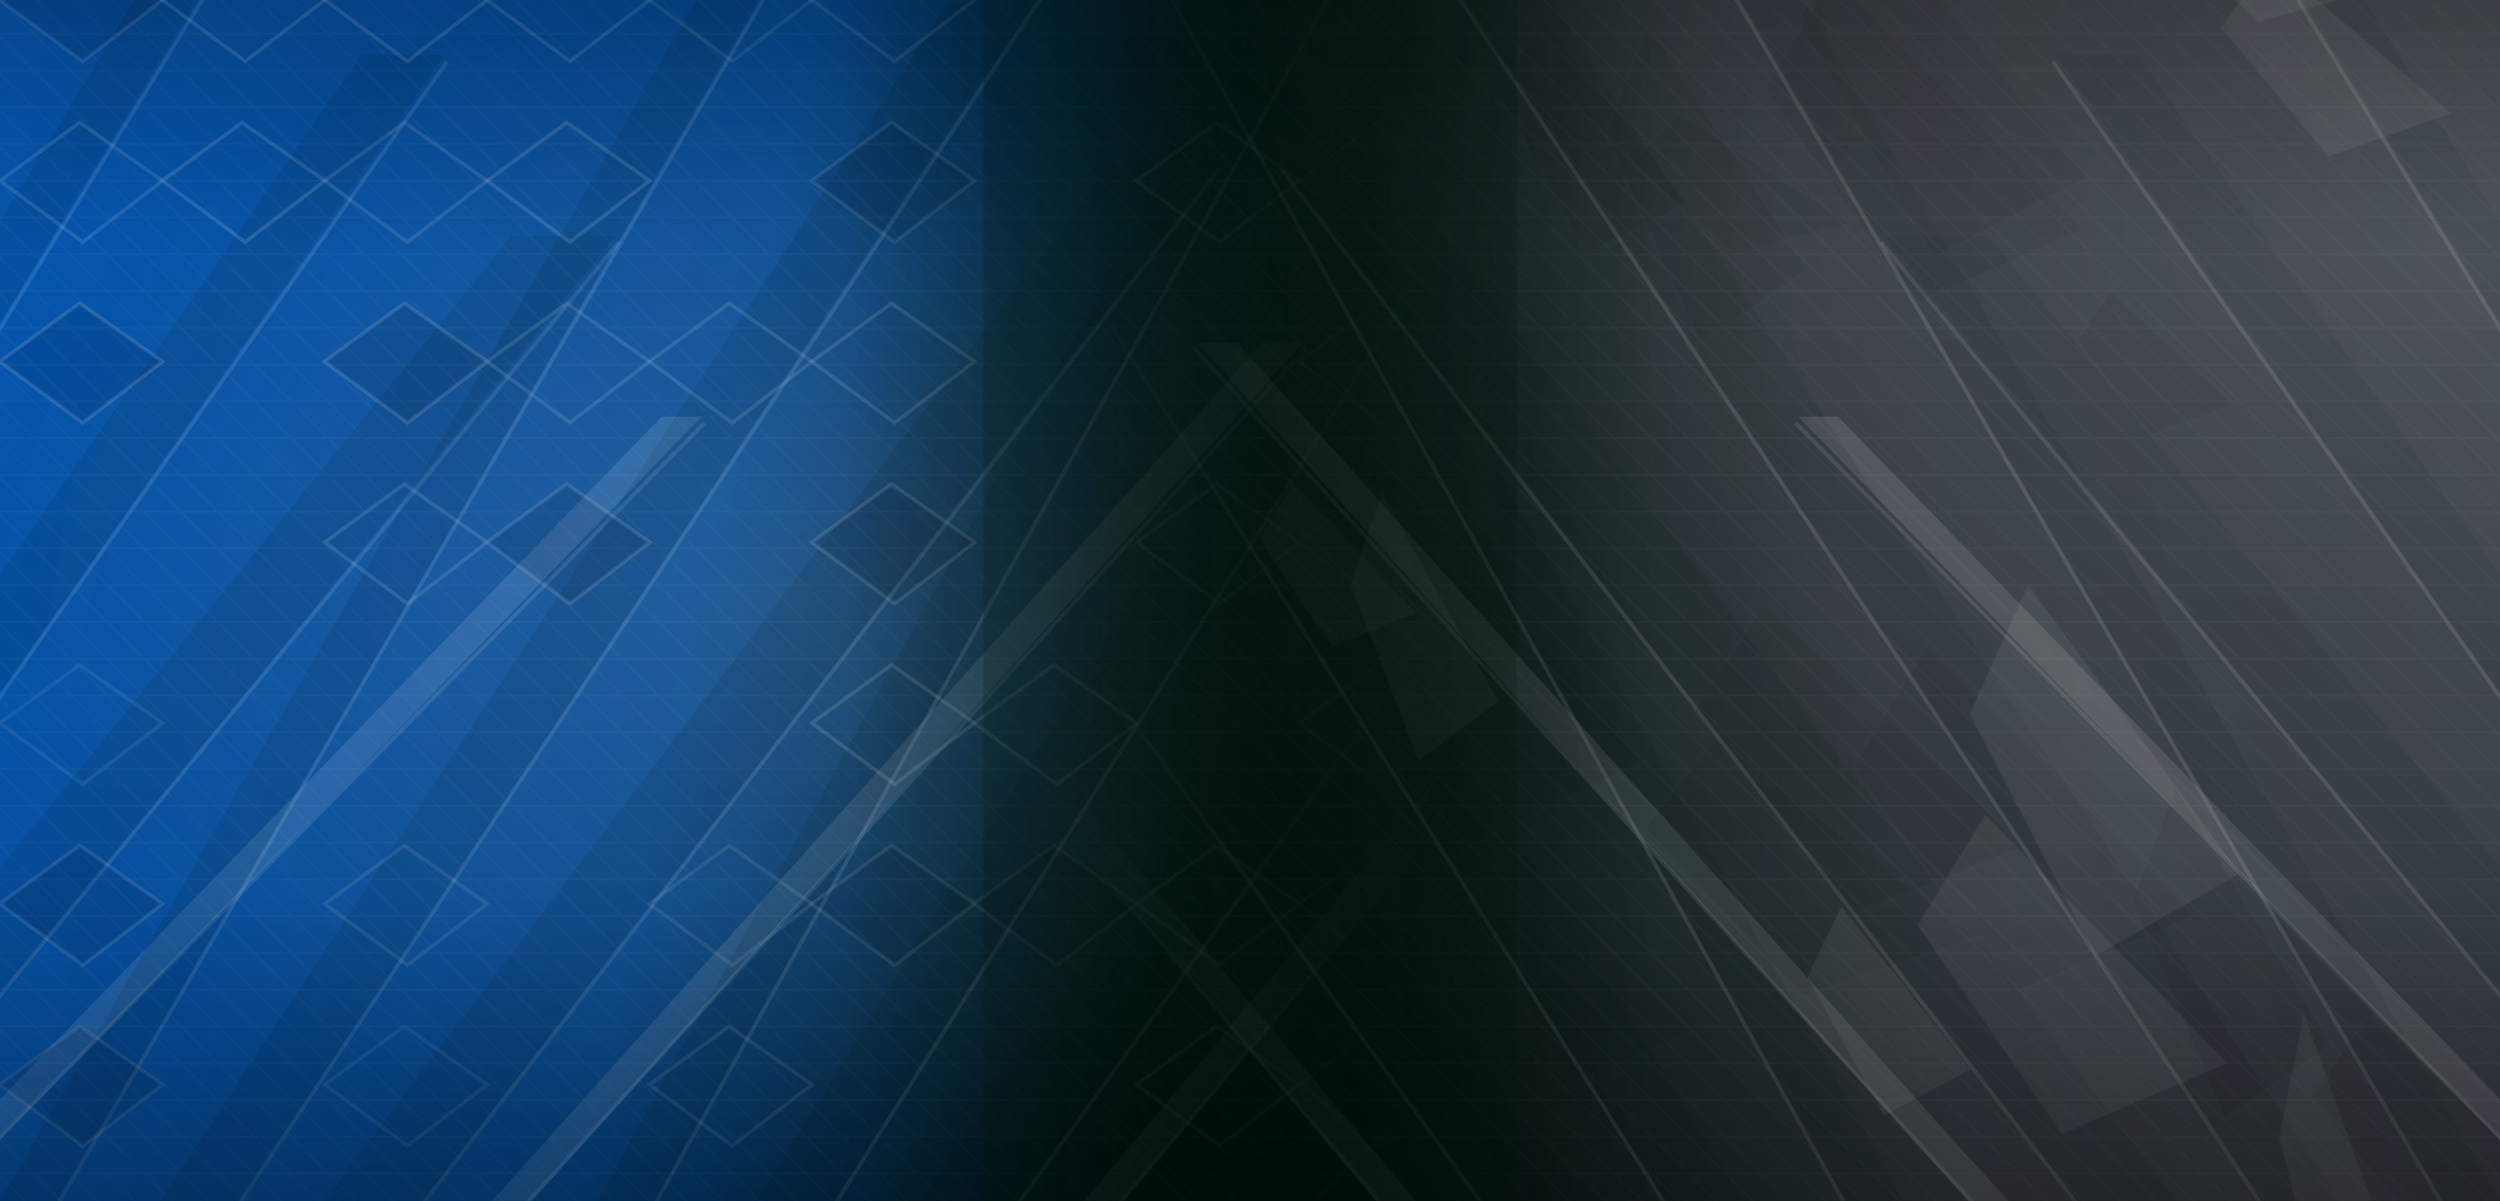
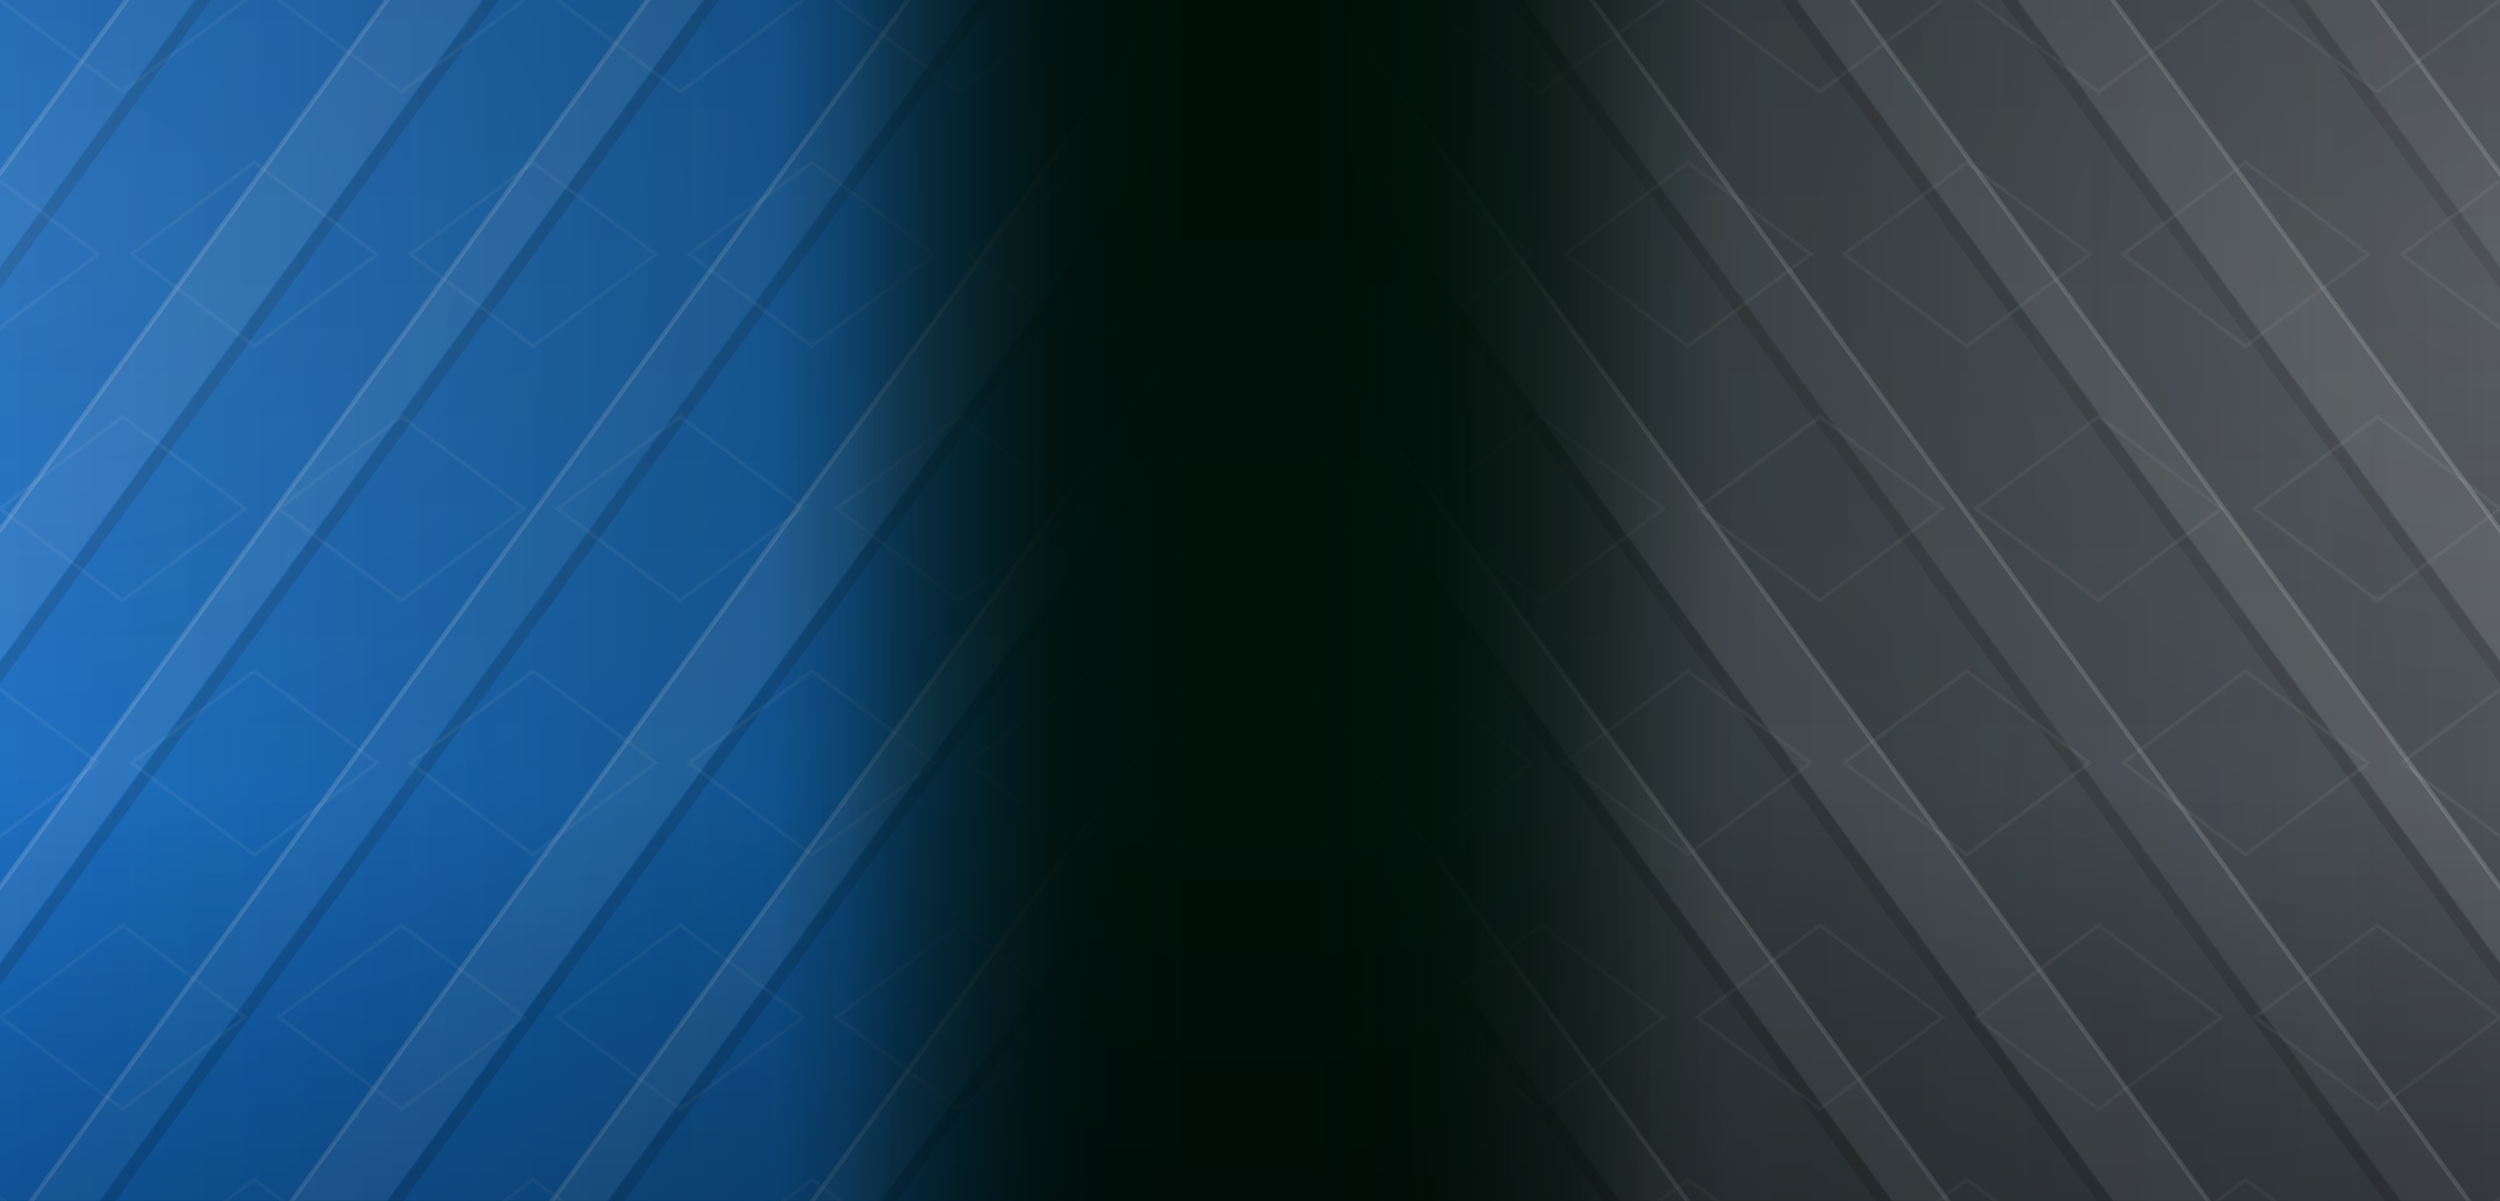
- <svg xmlns="http://www.w3.org/2000/svg" viewBox="0 0 816 392" width="816" height="392" preserveAspectRatio="xMidYMid slice">
+ <svg xmlns="http://www.w3.org/2000/svg" width="816" height="392" viewBox="0 0 816 392" preserveAspectRatio="xMidYMid slice">
  <defs>
-     <linearGradient id="left" x1="0" y1="0" x2="1" y2=".15">
-       <stop stop-color="#075BBB" stop-opacity=".94" />
-       <stop offset=".50" stop-color="#075BBB" stop-opacity=".77" />
-       <stop offset=".85" stop-color="#01140c" stop-opacity=".79" />
-       <stop offset="1" stop-color="#00100a" />
-     </linearGradient>
-     <linearGradient id="right" x1="1" y1="0" x2="0" y2=".15">
-       <stop stop-color="#3D424B" stop-opacity=".96" />
-       <stop offset=".47" stop-color="#3D424B" stop-opacity=".86" />
-       <stop offset=".84" stop-color="#04150e" stop-opacity=".83" />
-       <stop offset="1" stop-color="#00100a" />
-     </linearGradient>
-     <linearGradient id="leftMask" x1="0" x2="1">
+     <linearGradient id="hl" x1="0%" x2="100%" y1="0%" y2="0%">
+       <stop stop-color="#1469BF" />
+       <stop offset="65%" stop-color="#1469BF" stop-opacity=".83" />
+       <stop offset="100%" stop-color="#00130c" stop-opacity="0" />
+     </linearGradient>
+     <linearGradient id="ar" x1="100%" x2="0%" y1="0%" y2="0%">
+       <stop stop-color="#444950" />
+       <stop offset="65%" stop-color="#444950" stop-opacity=".83" />
+       <stop offset="100%" stop-color="#00130c" stop-opacity="0" />
+     </linearGradient>
+     <linearGradient id="lf" x1="0%" x2="100%" y1="0%" y2="0%">
      <stop stop-color="#fff" />
-       <stop offset=".53" stop-color="#fff" />
-       <stop offset=".91" stop-color="#000" />
-     </linearGradient>
-     <linearGradient id="rightMask" x1="1" x2="0">
+       <stop offset="50%" stop-color="#fff" />
+       <stop offset="88%" stop-color="#000" stop-opacity=".21" />
+       <stop offset="100%" stop-color="#000" />
+     </linearGradient>
+     <linearGradient id="rf" x1="100%" x2="0%" y1="0%" y2="0%">
      <stop stop-color="#fff" />
-       <stop offset=".53" stop-color="#fff" />
-       <stop offset=".91" stop-color="#000" />
-     </linearGradient>
-     <radialGradient id="glow">
-       <stop stop-color="#fff" stop-opacity=".19" />
-       <stop offset="1" stop-color="#fff" stop-opacity="0" />
+       <stop offset="50%" stop-color="#fff" />
+       <stop offset="88%" stop-color="#000" stop-opacity=".21" />
+       <stop offset="100%" stop-color="#000" />
+     </linearGradient>
+     <mask id="lm">
+       <rect width="505" height="392" fill="url(#lf)" />
+     </mask>
+     <mask id="rm">
+       <rect x="311" width="505" height="392" fill="url(#rf)" />
+     </mask>
+     <linearGradient id="centre" x1="0%" x2="100%" y1="0%" y2="0%">
+       <stop offset="0%" stop-color="#00110a" stop-opacity="0" />
+       <stop offset="34%" stop-color="#00110a" stop-opacity=".18" />
+       <stop offset="43%" stop-color="#00110a" stop-opacity=".85" />
+       <stop offset="48%" stop-color="#00110a" />
+       <stop offset="52%" stop-color="#00110a" />
+       <stop offset="57%" stop-color="#00110a" stop-opacity=".85" />
+       <stop offset="66%" stop-color="#00110a" stop-opacity=".18" />
+       <stop offset="100%" stop-color="#00110a" stop-opacity="0" />
+     </linearGradient>
+     <linearGradient id="edge" x1="0%" x2="0%" y1="0%" y2="100%">
+       <stop stop-color="#000" stop-opacity=".07" />
+       <stop offset="66%" stop-color="#000" stop-opacity="0" />
+       <stop offset="100%" stop-color="#000" stop-opacity=".22" />
+     </linearGradient>
+     <radialGradient id="gleam">
+       <stop stop-color="#fff" stop-opacity=".12" />
+       <stop offset="100%" stop-color="#fff" stop-opacity="0" />
    </radialGradient>
-     <linearGradient id="vignette" x1="0" y1="0" x2="0" y2="1">
-       <stop stop-color="#000" stop-opacity=".19" />
-       <stop offset=".20" stop-color="#000" stop-opacity="0" />
-       <stop offset=".75" stop-color="#000" stop-opacity=".04" />
-       <stop offset="1" stop-color="#000" stop-opacity=".33" />
-     </linearGradient>
-     <pattern id="weave" patternUnits="userSpaceOnUse" width="12" height="12">
-       <path d="M0 0l12 12M-6 6l12 12M0 11h12" stroke="#fff" stroke-width=".5" stroke-opacity=".09" fill="none" />
-     </pattern>
-     <mask id="leftMat">
-       <rect x="0" y="0" width="520" height="392" fill="url(#leftMask)" />
-     </mask>
-     <mask id="rightMat">
-       <rect x="296" y="0" width="520" height="392" fill="url(#rightMask)" />
-     </mask>
  </defs>
-   <rect width="816" height="392" fill="#00110b" />
-   <g mask="url(#leftMat)">
-     <rect width="520" height="392" fill="url(#left)" />
-     <rect width="520" height="392" fill="url(#glow)" opacity=".7" />
-     <g>
-       <path d="M-270 435 L20 -100 L33 -100 L-257 435Z" fill="#fff" opacity=".115" />
-       <path d="M-256 432 L34 -98" fill="none" stroke="#fff" stroke-opacity=".11" stroke-width="1.3" />
-       <path d="M-221 435 L69 -41 L89 -41 L-201 435Z" fill="#001510" opacity=".10" />
-       <path d="M-200 432 L90 -39" fill="none" stroke="#fff" stroke-opacity=".11" stroke-width="1.3" />
-       <path d="M-172 435 L118 18 L145 18 L-145 435Z" fill="#001510" opacity=".10" />
-       <path d="M-144 432 L146 20" fill="none" stroke="#fff" stroke-opacity=".11" stroke-width="1.3" />
-       <path d="M-123 435 L167 77 L201 77 L-89 435Z" fill="#001510" opacity=".10" />
-       <path d="M-88 432 L202 79" fill="none" stroke="#fff" stroke-opacity=".11" stroke-width="1.3" />
-       <path d="M-74 435 L216 136 L229 136 L-61 435Z" fill="#fff" opacity=".115" />
-       <path d="M-60 432 L230 138" fill="none" stroke="#fff" stroke-opacity=".11" stroke-width="1.3" />
-       <path d="M-25 435 L265 -65 L285 -65 L-5 435Z" fill="#001510" opacity=".10" />
-       <path d="M-4 432 L286 -63" fill="none" stroke="#fff" stroke-opacity=".11" stroke-width="1.3" />
-       <path d="M24 435 L314 -6 L341 -6 L51 435Z" fill="#001510" opacity=".10" />
-       <path d="M52 432 L342 -4" fill="none" stroke="#fff" stroke-opacity=".11" stroke-width="1.3" />
-       <path d="M73 435 L363 53 L397 53 L107 435Z" fill="#001510" opacity=".10" />
-       <path d="M108 432 L398 55" fill="none" stroke="#fff" stroke-opacity=".11" stroke-width="1.3" />
-       <path d="M122 435 L412 112 L425 112 L135 435Z" fill="#fff" opacity=".115" />
-       <path d="M136 432 L426 114" fill="none" stroke="#fff" stroke-opacity=".11" stroke-width="1.3" />
-       <path d="M171 435 L461 -89 L481 -89 L191 435Z" fill="#001510" opacity=".10" />
-       <path d="M192 432 L482 -87" fill="none" stroke="#fff" stroke-opacity=".11" stroke-width="1.3" />
-       <path d="M220 435 L510 -30 L537 -30 L247 435Z" fill="#001510" opacity=".10" />
-       <path d="M248 432 L538 -28" fill="none" stroke="#fff" stroke-opacity=".11" stroke-width="1.3" />
-       <path d="M269 435 L559 29 L593 29 L303 435Z" fill="#001510" opacity=".10" />
-       <path d="M304 432 L594 31" fill="none" stroke="#fff" stroke-opacity=".11" stroke-width="1.3" />
-       <path d="M318 435 L608 88 L621 88 L331 435Z" fill="#fff" opacity=".115" />
-       <path d="M332 432 L622 90" fill="none" stroke="#fff" stroke-opacity=".11" stroke-width="1.3" />
-       <path d="M367 435 L657 147 L677 147 L387 435Z" fill="#001510" opacity=".10" />
-       <path d="M388 432 L678 149" fill="none" stroke="#fff" stroke-opacity=".11" stroke-width="1.3" />
-       <path d="M416 435 L706 -54 L733 -54 L443 435Z" fill="#001510" opacity=".10" />
-       <path d="M444 432 L734 -52" fill="none" stroke="#fff" stroke-opacity=".11" stroke-width="1.3" />
-       <path d="M465 435 L755 5 L789 5 L499 435Z" fill="#001510" opacity=".10" />
-       <path d="M500 432 L790 7" fill="none" stroke="#fff" stroke-opacity=".11" stroke-width="1.3" />
-       <path d="M514 435 L804 64 L817 64 L527 435Z" fill="#fff" opacity=".115" />
-       <path d="M528 432 L818 66" fill="none" stroke="#fff" stroke-opacity=".11" stroke-width="1.3" />
-       <path d="M563 435 L853 123 L873 123 L583 435Z" fill="#001510" opacity=".10" />
-       <path d="M584 432 L874 125" fill="none" stroke="#fff" stroke-opacity=".11" stroke-width="1.3" />
-       <path d="M612 435 L902 -78 L929 -78 L639 435Z" fill="#001510" opacity=".10" />
-       <path d="M640 432 L930 -76" fill="none" stroke="#fff" stroke-opacity=".11" stroke-width="1.3" />
-       <path d="M661 435 L951 -19 L985 -19 L695 435Z" fill="#001510" opacity=".10" />
-       <path d="M696 432 L986 -17" fill="none" stroke="#fff" stroke-opacity=".11" stroke-width="1.3" />
-       <path d="M0 0l26 -19l27 19l-26 20Z" fill="none" stroke="#fff" stroke-opacity="0.12" stroke-width="1.2" />
-       <path d="M0 0l26 -19l27 19l-26 20Z" fill="#02040b" opacity=".10" />
-       <path d="M53 0l26 -19l27 19l-26 20Z" fill="none" stroke="#fff" stroke-opacity="0.13" stroke-width="1.2" />
-       <path d="M106 0l26 -19l27 19l-26 20Z" fill="none" stroke="#fff" stroke-opacity="0.13" stroke-width="1.2" />
-       <path d="M159 0l26 -19l27 19l-26 20Z" fill="none" stroke="#fff" stroke-opacity="0.12" stroke-width="1.2" />
-       <path d="M212 0l26 -19l27 19l-26 20Z" fill="none" stroke="#fff" stroke-opacity="0.09" stroke-width="1.2" />
-       <path d="M265 0l26 -19l27 19l-26 20Z" fill="none" stroke="#fff" stroke-opacity="0.10" stroke-width="1.2" />
-       <path d="M477 0l26 -19l27 19l-26 20Z" fill="none" stroke="#fff" stroke-opacity="0.13" stroke-width="1.2" />
-       <path d="M0 59l26 -19l27 19l-26 20Z" fill="none" stroke="#fff" stroke-opacity="0.12" stroke-width="1.2" />
-       <path d="M53 59l26 -19l27 19l-26 20Z" fill="none" stroke="#fff" stroke-opacity="0.13" stroke-width="1.2" />
-       <path d="M106 59l26 -19l27 19l-26 20Z" fill="none" stroke="#fff" stroke-opacity="0.11" stroke-width="1.2" />
-       <path d="M159 59l26 -19l27 19l-26 20Z" fill="none" stroke="#fff" stroke-opacity="0.13" stroke-width="1.2" />
-       <path d="M265 59l26 -19l27 19l-26 20Z" fill="none" stroke="#fff" stroke-opacity="0.10" stroke-width="1.2" />
-       <path d="M265 59l26 -19l27 19l-26 20Z" fill="#02040b" opacity=".10" />
-       <path d="M371 59l26 -19l27 19l-26 20Z" fill="none" stroke="#fff" stroke-opacity="0.11" stroke-width="1.2" />
-       <path d="M424 59l26 -19l27 19l-26 20Z" fill="none" stroke="#fff" stroke-opacity="0.09" stroke-width="1.2" />
-       <path d="M424 59l26 -19l27 19l-26 20Z" fill="#02040b" opacity=".10" />
-       <path d="M477 59l26 -19l27 19l-26 20Z" fill="none" stroke="#fff" stroke-opacity="0.14" stroke-width="1.2" />
-       <path d="M477 59l26 -19l27 19l-26 20Z" fill="#02040b" opacity=".10" />
-       <path d="M0 118l26 -19l27 19l-26 20Z" fill="none" stroke="#fff" stroke-opacity="0.14" stroke-width="1.2" />
-       <path d="M0 118l26 -19l27 19l-26 20Z" fill="#02040b" opacity=".10" />
-       <path d="M106 118l26 -19l27 19l-26 20Z" fill="none" stroke="#fff" stroke-opacity="0.13" stroke-width="1.2" />
-       <path d="M106 118l26 -19l27 19l-26 20Z" fill="#02040b" opacity=".10" />
-       <path d="M159 118l26 -19l27 19l-26 20Z" fill="none" stroke="#fff" stroke-opacity="0.11" stroke-width="1.2" />
-       <path d="M212 118l26 -19l27 19l-26 20Z" fill="none" stroke="#fff" stroke-opacity="0.11" stroke-width="1.2" />
-       <path d="M265 118l26 -19l27 19l-26 20Z" fill="none" stroke="#fff" stroke-opacity="0.12" stroke-width="1.2" />
-       <path d="M424 118l26 -19l27 19l-26 20Z" fill="none" stroke="#fff" stroke-opacity="0.12" stroke-width="1.2" />
-       <path d="M106 177l26 -19l27 19l-26 20Z" fill="none" stroke="#fff" stroke-opacity="0.12" stroke-width="1.2" />
-       <path d="M159 177l26 -19l27 19l-26 20Z" fill="none" stroke="#fff" stroke-opacity="0.13" stroke-width="1.2" />
-       <path d="M159 177l26 -19l27 19l-26 20Z" fill="#02040b" opacity=".10" />
-       <path d="M265 177l26 -19l27 19l-26 20Z" fill="none" stroke="#fff" stroke-opacity="0.13" stroke-width="1.2" />
-       <path d="M265 177l26 -19l27 19l-26 20Z" fill="#02040b" opacity=".10" />
-       <path d="M371 177l26 -19l27 19l-26 20Z" fill="none" stroke="#fff" stroke-opacity="0.10" stroke-width="1.2" />
-       <path d="M424 177l26 -19l27 19l-26 20Z" fill="none" stroke="#fff" stroke-opacity="0.08" stroke-width="1.2" />
-       <path d="M0 236l26 -19l27 19l-26 20Z" fill="none" stroke="#fff" stroke-opacity="0.08" stroke-width="1.2" />
-       <path d="M265 236l26 -19l27 19l-26 20Z" fill="none" stroke="#fff" stroke-opacity="0.13" stroke-width="1.2" />
-       <path d="M318 236l26 -19l27 19l-26 20Z" fill="none" stroke="#fff" stroke-opacity="0.10" stroke-width="1.2" />
-       <path d="M424 236l26 -19l27 19l-26 20Z" fill="none" stroke="#fff" stroke-opacity="0.14" stroke-width="1.2" />
-       <path d="M477 236l26 -19l27 19l-26 20Z" fill="none" stroke="#fff" stroke-opacity="0.11" stroke-width="1.2" />
-       <path d="M0 295l26 -19l27 19l-26 20Z" fill="none" stroke="#fff" stroke-opacity="0.12" stroke-width="1.2" />
-       <path d="M0 295l26 -19l27 19l-26 20Z" fill="#02040b" opacity=".10" />
-       <path d="M106 295l26 -19l27 19l-26 20Z" fill="none" stroke="#fff" stroke-opacity="0.09" stroke-width="1.2" />
-       <path d="M212 295l26 -19l27 19l-26 20Z" fill="none" stroke="#fff" stroke-opacity="0.09" stroke-width="1.2" />
-       <path d="M265 295l26 -19l27 19l-26 20Z" fill="none" stroke="#fff" stroke-opacity="0.10" stroke-width="1.2" />
-       <path d="M265 295l26 -19l27 19l-26 20Z" fill="#02040b" opacity=".10" />
-       <path d="M318 295l26 -19l27 19l-26 20Z" fill="none" stroke="#fff" stroke-opacity="0.08" stroke-width="1.2" />
-       <path d="M318 295l26 -19l27 19l-26 20Z" fill="#02040b" opacity=".10" />
-       <path d="M371 295l26 -19l27 19l-26 20Z" fill="none" stroke="#fff" stroke-opacity="0.09" stroke-width="1.2" />
-       <path d="M424 295l26 -19l27 19l-26 20Z" fill="none" stroke="#fff" stroke-opacity="0.09" stroke-width="1.2" />
-       <path d="M424 295l26 -19l27 19l-26 20Z" fill="#02040b" opacity=".10" />
-       <path d="M477 295l26 -19l27 19l-26 20Z" fill="none" stroke="#fff" stroke-opacity="0.09" stroke-width="1.2" />
-       <path d="M477 295l26 -19l27 19l-26 20Z" fill="#02040b" opacity=".10" />
-       <path d="M0 354l26 -19l27 19l-26 20Z" fill="none" stroke="#fff" stroke-opacity="0.10" stroke-width="1.2" />
-       <path d="M0 354l26 -19l27 19l-26 20Z" fill="#02040b" opacity=".10" />
-       <path d="M106 354l26 -19l27 19l-26 20Z" fill="none" stroke="#fff" stroke-opacity="0.08" stroke-width="1.2" />
-       <path d="M212 354l26 -19l27 19l-26 20Z" fill="none" stroke="#fff" stroke-opacity="0.10" stroke-width="1.2" />
-       <path d="M371 354l26 -19l27 19l-26 20Z" fill="none" stroke="#fff" stroke-opacity="0.13" stroke-width="1.2" />
-       <path d="M424 354l26 -19l27 19l-26 20Z" fill="none" stroke="#fff" stroke-opacity="0.11" stroke-width="1.2" />
-       <path d="M424 354l26 -19l27 19l-26 20Z" fill="#02040b" opacity=".10" />
-       <path d="M53 413l26 -19l27 19l-26 20Z" fill="none" stroke="#fff" stroke-opacity="0.12" stroke-width="1.2" />
-       <path d="M53 413l26 -19l27 19l-26 20Z" fill="#02040b" opacity=".10" />
-       <path d="M106 413l26 -19l27 19l-26 20Z" fill="none" stroke="#fff" stroke-opacity="0.10" stroke-width="1.2" />
-       <path d="M106 413l26 -19l27 19l-26 20Z" fill="#02040b" opacity=".10" />
-       <path d="M159 413l26 -19l27 19l-26 20Z" fill="none" stroke="#fff" stroke-opacity="0.11" stroke-width="1.2" />
-       <path d="M159 413l26 -19l27 19l-26 20Z" fill="#02040b" opacity=".10" />
-       <path d="M212 413l26 -19l27 19l-26 20Z" fill="none" stroke="#fff" stroke-opacity="0.08" stroke-width="1.2" />
-       <path d="M265 413l26 -19l27 19l-26 20Z" fill="none" stroke="#fff" stroke-opacity="0.13" stroke-width="1.2" />
-       <path d="M265 413l26 -19l27 19l-26 20Z" fill="#02040b" opacity=".10" />
-       <path d="M318 413l26 -19l27 19l-26 20Z" fill="none" stroke="#fff" stroke-opacity="0.11" stroke-width="1.2" />
-       <path d="M371 413l26 -19l27 19l-26 20Z" fill="none" stroke="#fff" stroke-opacity="0.10" stroke-width="1.2" />
-       <path d="M371 413l26 -19l27 19l-26 20Z" fill="#02040b" opacity=".10" />
+   <rect width="816" height="392" fill="#00130c" />
+   <g mask="url(#lm)">
+     <rect width="505" height="392" fill="url(#hl)" />
+     <g fill="none">
+       <path d="M-320 495L72 -42l22 0L-298 495Z" fill="#fff" fill-opacity=".045" />
+       <path d="M-295 495L97 -42" stroke="#000" stroke-opacity=".14" stroke-width="4" />
+       <path d="M-320 495L72 -42" stroke="#fff" stroke-opacity=".16" stroke-width="1.5" />
+       <path d="M-235 495L157 -42l31 0L-204 495Z" fill="#fff" fill-opacity=".075" />
+       <path d="M-201 495L191 -42" stroke="#000" stroke-opacity=".14" stroke-width="4" />
+       <path d="M-235 495L157 -42" stroke="#fff" stroke-opacity=".16" stroke-width="1.5" />
+       <path d="M-150 495L242 -42l18 0L-132 495Z" fill="#fff" fill-opacity=".075" />
+       <path d="M-129 495L263 -42" stroke="#000" stroke-opacity=".14" stroke-width="4" />
+       <path d="M-150 495L242 -42" stroke="#fff" stroke-opacity=".16" stroke-width="1.5" />
+       <path d="M-65 495L327 -42l22 0L-43 495Z" fill="#fff" fill-opacity=".045" />
+       <path d="M-40 495L352 -42" stroke="#000" stroke-opacity=".14" stroke-width="4" />
+       <path d="M-65 495L327 -42" stroke="#fff" stroke-opacity=".16" stroke-width="1.5" />
+       <path d="M20 495L412 -42l31 0L51 495Z" fill="#fff" fill-opacity=".075" />
+       <path d="M54 495L446 -42" stroke="#000" stroke-opacity=".14" stroke-width="4" />
+       <path d="M20 495L412 -42" stroke="#fff" stroke-opacity=".16" stroke-width="1.5" />
+       <path d="M105 495L497 -42l18 0L123 495Z" fill="#fff" fill-opacity=".075" />
+       <path d="M126 495L518 -42" stroke="#000" stroke-opacity=".14" stroke-width="4" />
+       <path d="M105 495L497 -42" stroke="#fff" stroke-opacity=".16" stroke-width="1.5" />
+       <path d="M190 495L582 -42l22 0L212 495Z" fill="#fff" fill-opacity=".045" />
+       <path d="M215 495L607 -42" stroke="#000" stroke-opacity=".14" stroke-width="4" />
+       <path d="M190 495L582 -42" stroke="#fff" stroke-opacity=".16" stroke-width="1.5" />
+       <path d="M-134 -83l40-30l40 30l-40 30Z" stroke="#fff" stroke-opacity=".058" stroke-width="1.2" />
+       <path d="M-43 -83l40-30l40 30l-40 30Z" stroke="#fff" stroke-opacity=".058" stroke-width="1.2" />
+       <path d="M48 -83l40-30l40 30l-40 30Z" stroke="#fff" stroke-opacity=".058" stroke-width="1.2" />
+       <path d="M139 -83l40-30l40 30l-40 30Z" stroke="#fff" stroke-opacity=".058" stroke-width="1.2" />
+       <path d="M230 -83l40-30l40 30l-40 30Z" stroke="#fff" stroke-opacity=".058" stroke-width="1.2" />
+       <path d="M321 -83l40-30l40 30l-40 30Z" stroke="#fff" stroke-opacity=".058" stroke-width="1.2" />
+       <path d="M412 -83l40-30l40 30l-40 30Z" stroke="#fff" stroke-opacity=".058" stroke-width="1.2" />
+       <path d="M503 -83l40-30l40 30l-40 30Z" stroke="#fff" stroke-opacity=".058" stroke-width="1.2" />
+       <path d="M-91 0l40-30l40 30l-40 30Z" stroke="#fff" stroke-opacity=".058" stroke-width="1.2" />
+       <path d="M0 0l40-30l40 30l-40 30Z" stroke="#fff" stroke-opacity=".058" stroke-width="1.2" />
+       <path d="M91 0l40-30l40 30l-40 30Z" stroke="#fff" stroke-opacity=".058" stroke-width="1.2" />
+       <path d="M182 0l40-30l40 30l-40 30Z" stroke="#fff" stroke-opacity=".058" stroke-width="1.2" />
+       <path d="M273 0l40-30l40 30l-40 30Z" stroke="#fff" stroke-opacity=".058" stroke-width="1.2" />
+       <path d="M364 0l40-30l40 30l-40 30Z" stroke="#fff" stroke-opacity=".058" stroke-width="1.2" />
+       <path d="M455 0l40-30l40 30l-40 30Z" stroke="#fff" stroke-opacity=".058" stroke-width="1.2" />
+       <path d="M546 0l40-30l40 30l-40 30Z" stroke="#fff" stroke-opacity=".058" stroke-width="1.2" />
+       <path d="M-48 83l40-30l40 30l-40 30Z" stroke="#fff" stroke-opacity=".058" stroke-width="1.2" />
+       <path d="M43 83l40-30l40 30l-40 30Z" stroke="#fff" stroke-opacity=".058" stroke-width="1.2" />
+       <path d="M134 83l40-30l40 30l-40 30Z" stroke="#fff" stroke-opacity=".058" stroke-width="1.2" />
+       <path d="M225 83l40-30l40 30l-40 30Z" stroke="#fff" stroke-opacity=".058" stroke-width="1.2" />
+       <path d="M316 83l40-30l40 30l-40 30Z" stroke="#fff" stroke-opacity=".058" stroke-width="1.2" />
+       <path d="M407 83l40-30l40 30l-40 30Z" stroke="#fff" stroke-opacity=".058" stroke-width="1.2" />
+       <path d="M498 83l40-30l40 30l-40 30Z" stroke="#fff" stroke-opacity=".058" stroke-width="1.2" />
+       <path d="M589 83l40-30l40 30l-40 30Z" stroke="#fff" stroke-opacity=".058" stroke-width="1.2" />
+       <path d="M-91 166l40-30l40 30l-40 30Z" stroke="#fff" stroke-opacity=".058" stroke-width="1.2" />
+       <path d="M0 166l40-30l40 30l-40 30Z" stroke="#fff" stroke-opacity=".058" stroke-width="1.2" />
+       <path d="M91 166l40-30l40 30l-40 30Z" stroke="#fff" stroke-opacity=".058" stroke-width="1.2" />
+       <path d="M182 166l40-30l40 30l-40 30Z" stroke="#fff" stroke-opacity=".058" stroke-width="1.2" />
+       <path d="M273 166l40-30l40 30l-40 30Z" stroke="#fff" stroke-opacity=".058" stroke-width="1.2" />
+       <path d="M364 166l40-30l40 30l-40 30Z" stroke="#fff" stroke-opacity=".058" stroke-width="1.2" />
+       <path d="M455 166l40-30l40 30l-40 30Z" stroke="#fff" stroke-opacity=".058" stroke-width="1.2" />
+       <path d="M546 166l40-30l40 30l-40 30Z" stroke="#fff" stroke-opacity=".058" stroke-width="1.2" />
+       <path d="M-48 249l40-30l40 30l-40 30Z" stroke="#fff" stroke-opacity=".058" stroke-width="1.2" />
+       <path d="M43 249l40-30l40 30l-40 30Z" stroke="#fff" stroke-opacity=".058" stroke-width="1.2" />
+       <path d="M134 249l40-30l40 30l-40 30Z" stroke="#fff" stroke-opacity=".058" stroke-width="1.2" />
+       <path d="M225 249l40-30l40 30l-40 30Z" stroke="#fff" stroke-opacity=".058" stroke-width="1.2" />
+       <path d="M316 249l40-30l40 30l-40 30Z" stroke="#fff" stroke-opacity=".058" stroke-width="1.2" />
+       <path d="M407 249l40-30l40 30l-40 30Z" stroke="#fff" stroke-opacity=".058" stroke-width="1.2" />
+       <path d="M498 249l40-30l40 30l-40 30Z" stroke="#fff" stroke-opacity=".058" stroke-width="1.2" />
+       <path d="M589 249l40-30l40 30l-40 30Z" stroke="#fff" stroke-opacity=".058" stroke-width="1.2" />
+       <path d="M-91 332l40-30l40 30l-40 30Z" stroke="#fff" stroke-opacity=".058" stroke-width="1.2" />
+       <path d="M0 332l40-30l40 30l-40 30Z" stroke="#fff" stroke-opacity=".058" stroke-width="1.2" />
+       <path d="M91 332l40-30l40 30l-40 30Z" stroke="#fff" stroke-opacity=".058" stroke-width="1.2" />
+       <path d="M182 332l40-30l40 30l-40 30Z" stroke="#fff" stroke-opacity=".058" stroke-width="1.2" />
+       <path d="M273 332l40-30l40 30l-40 30Z" stroke="#fff" stroke-opacity=".058" stroke-width="1.2" />
+       <path d="M364 332l40-30l40 30l-40 30Z" stroke="#fff" stroke-opacity=".058" stroke-width="1.2" />
+       <path d="M455 332l40-30l40 30l-40 30Z" stroke="#fff" stroke-opacity=".058" stroke-width="1.2" />
+       <path d="M546 332l40-30l40 30l-40 30Z" stroke="#fff" stroke-opacity=".058" stroke-width="1.2" />
+       <path d="M-48 415l40-30l40 30l-40 30Z" stroke="#fff" stroke-opacity=".058" stroke-width="1.2" />
+       <path d="M43 415l40-30l40 30l-40 30Z" stroke="#fff" stroke-opacity=".058" stroke-width="1.2" />
+       <path d="M134 415l40-30l40 30l-40 30Z" stroke="#fff" stroke-opacity=".058" stroke-width="1.2" />
+       <path d="M225 415l40-30l40 30l-40 30Z" stroke="#fff" stroke-opacity=".058" stroke-width="1.2" />
+       <path d="M316 415l40-30l40 30l-40 30Z" stroke="#fff" stroke-opacity=".058" stroke-width="1.2" />
+       <path d="M407 415l40-30l40 30l-40 30Z" stroke="#fff" stroke-opacity=".058" stroke-width="1.2" />
+       <path d="M498 415l40-30l40 30l-40 30Z" stroke="#fff" stroke-opacity=".058" stroke-width="1.2" />
+       <path d="M589 415l40-30l40 30l-40 30Z" stroke="#fff" stroke-opacity=".058" stroke-width="1.2" />
+       <path d="M-91 498l40-30l40 30l-40 30Z" stroke="#fff" stroke-opacity=".058" stroke-width="1.2" />
+       <path d="M0 498l40-30l40 30l-40 30Z" stroke="#fff" stroke-opacity=".058" stroke-width="1.2" />
+       <path d="M91 498l40-30l40 30l-40 30Z" stroke="#fff" stroke-opacity=".058" stroke-width="1.2" />
+       <path d="M182 498l40-30l40 30l-40 30Z" stroke="#fff" stroke-opacity=".058" stroke-width="1.2" />
+       <path d="M273 498l40-30l40 30l-40 30Z" stroke="#fff" stroke-opacity=".058" stroke-width="1.2" />
+       <path d="M364 498l40-30l40 30l-40 30Z" stroke="#fff" stroke-opacity=".058" stroke-width="1.2" />
+       <path d="M455 498l40-30l40 30l-40 30Z" stroke="#fff" stroke-opacity=".058" stroke-width="1.2" />
+       <path d="M546 498l40-30l40 30l-40 30Z" stroke="#fff" stroke-opacity=".058" stroke-width="1.2" />
    </g>
-     <rect width="520" height="392" fill="url(#weave)" opacity=".35" />
+     <ellipse cx="0" cy="80" rx="380" ry="280" fill="url(#gleam)" />
  </g>
-   <g mask="url(#rightMat)">
-     <rect x="296" width="520" height="392" fill="url(#right)" />
-     <g transform="translate(816 0) scale(-1 1)">
-       <path d="M-270 435 L20 -100 L33 -100 L-257 435Z" fill="#fff" opacity=".115" />
-       <path d="M-256 432 L34 -98" fill="none" stroke="#fff" stroke-opacity=".11" stroke-width="1.3" />
-       <path d="M-221 435 L69 -41 L89 -41 L-201 435Z" fill="#001510" opacity=".10" />
-       <path d="M-200 432 L90 -39" fill="none" stroke="#fff" stroke-opacity=".11" stroke-width="1.3" />
-       <path d="M-172 435 L118 18 L145 18 L-145 435Z" fill="#001510" opacity=".10" />
-       <path d="M-144 432 L146 20" fill="none" stroke="#fff" stroke-opacity=".11" stroke-width="1.3" />
-       <path d="M-123 435 L167 77 L201 77 L-89 435Z" fill="#001510" opacity=".10" />
-       <path d="M-88 432 L202 79" fill="none" stroke="#fff" stroke-opacity=".11" stroke-width="1.3" />
-       <path d="M-74 435 L216 136 L229 136 L-61 435Z" fill="#fff" opacity=".115" />
-       <path d="M-60 432 L230 138" fill="none" stroke="#fff" stroke-opacity=".11" stroke-width="1.3" />
-       <path d="M-25 435 L265 -65 L285 -65 L-5 435Z" fill="#001510" opacity=".10" />
-       <path d="M-4 432 L286 -63" fill="none" stroke="#fff" stroke-opacity=".11" stroke-width="1.3" />
-       <path d="M24 435 L314 -6 L341 -6 L51 435Z" fill="#001510" opacity=".10" />
-       <path d="M52 432 L342 -4" fill="none" stroke="#fff" stroke-opacity=".11" stroke-width="1.3" />
-       <path d="M73 435 L363 53 L397 53 L107 435Z" fill="#001510" opacity=".10" />
-       <path d="M108 432 L398 55" fill="none" stroke="#fff" stroke-opacity=".11" stroke-width="1.3" />
-       <path d="M122 435 L412 112 L425 112 L135 435Z" fill="#fff" opacity=".115" />
-       <path d="M136 432 L426 114" fill="none" stroke="#fff" stroke-opacity=".11" stroke-width="1.3" />
-       <path d="M171 435 L461 -89 L481 -89 L191 435Z" fill="#001510" opacity=".10" />
-       <path d="M192 432 L482 -87" fill="none" stroke="#fff" stroke-opacity=".11" stroke-width="1.3" />
-       <path d="M220 435 L510 -30 L537 -30 L247 435Z" fill="#001510" opacity=".10" />
-       <path d="M248 432 L538 -28" fill="none" stroke="#fff" stroke-opacity=".11" stroke-width="1.3" />
-       <path d="M269 435 L559 29 L593 29 L303 435Z" fill="#001510" opacity=".10" />
-       <path d="M304 432 L594 31" fill="none" stroke="#fff" stroke-opacity=".11" stroke-width="1.3" />
-       <path d="M318 435 L608 88 L621 88 L331 435Z" fill="#fff" opacity=".115" />
-       <path d="M332 432 L622 90" fill="none" stroke="#fff" stroke-opacity=".11" stroke-width="1.3" />
-       <path d="M367 435 L657 147 L677 147 L387 435Z" fill="#001510" opacity=".10" />
-       <path d="M388 432 L678 149" fill="none" stroke="#fff" stroke-opacity=".11" stroke-width="1.3" />
-       <path d="M416 435 L706 -54 L733 -54 L443 435Z" fill="#001510" opacity=".10" />
-       <path d="M444 432 L734 -52" fill="none" stroke="#fff" stroke-opacity=".11" stroke-width="1.3" />
-       <path d="M465 435 L755 5 L789 5 L499 435Z" fill="#001510" opacity=".10" />
-       <path d="M500 432 L790 7" fill="none" stroke="#fff" stroke-opacity=".11" stroke-width="1.3" />
-       <path d="M514 435 L804 64 L817 64 L527 435Z" fill="#fff" opacity=".115" />
-       <path d="M528 432 L818 66" fill="none" stroke="#fff" stroke-opacity=".11" stroke-width="1.3" />
-       <path d="M563 435 L853 123 L873 123 L583 435Z" fill="#001510" opacity=".10" />
-       <path d="M584 432 L874 125" fill="none" stroke="#fff" stroke-opacity=".11" stroke-width="1.3" />
-       <path d="M612 435 L902 -78 L929 -78 L639 435Z" fill="#001510" opacity=".10" />
-       <path d="M640 432 L930 -76" fill="none" stroke="#fff" stroke-opacity=".11" stroke-width="1.3" />
-       <path d="M661 435 L951 -19 L985 -19 L695 435Z" fill="#001510" opacity=".10" />
-       <path d="M696 432 L986 -17" fill="none" stroke="#fff" stroke-opacity=".11" stroke-width="1.3" />
-       <path d="M467 244l61 -92l17 41l-36 78Z" fill="#fff" opacity=".07" stroke="#fff" stroke-opacity=".12" stroke-width="1" />
-       <path d="M401 323l47 -45l13 20l-28 38Z" fill="#090b0e" opacity=".07" stroke="#fff" stroke-opacity=".12" stroke-width="1" />
-       <path d="M100 299l87 -88l24 39l-52 74Z" fill="#090b0e" opacity=".07" stroke="#fff" stroke-opacity=".12" stroke-width="1" />
-       <path d="M395 97l35 -84l9 37l-21 71Z" fill="#090b0e" opacity=".07" stroke="#fff" stroke-opacity=".12" stroke-width="1" />
-       <path d="M85 285l69 -94l19 42l-41 79Z" fill="#fff" opacity=".07" stroke="#fff" stroke-opacity=".12" stroke-width="1" />
-       <path d="M468 98l81 -93l22 41l-48 79Z" fill="#090b0e" opacity=".07" stroke="#fff" stroke-opacity=".12" stroke-width="1" />
-       <path d="M321 21l59 -63l16 28l-35 53Z" fill="#090b0e" opacity=".07" stroke="#fff" stroke-opacity=".12" stroke-width="1" />
-       <path d="M171 306l85 -65l23 29l-51 55Z" fill="#090b0e" opacity=".07" stroke="#fff" stroke-opacity=".12" stroke-width="1" />
-       <path d="M89 347l79 -81l22 36l-47 68Z" fill="#fff" opacity=".07" stroke="#fff" stroke-opacity=".12" stroke-width="1" />
-       <path d="M462 124l46 -38l12 17l-27 32Z" fill="#090b0e" opacity=".07" stroke="#fff" stroke-opacity=".12" stroke-width="1" />
-       <path d="M-65 237l49 -80l13 36l-29 68Z" fill="#090b0e" opacity=".07" stroke="#fff" stroke-opacity=".12" stroke-width="1" />
-       <path d="M265 66l48 -61l13 27l-28 51Z" fill="#090b0e" opacity=".07" stroke="#fff" stroke-opacity=".12" stroke-width="1" />
-       <path d="M32 420l32 -89l8 40l-19 75Z" fill="#fff" opacity=".07" stroke="#fff" stroke-opacity=".12" stroke-width="1" />
-       <path d="M332 356l85 -37l23 16l-51 31Z" fill="#090b0e" opacity=".07" stroke="#fff" stroke-opacity=".12" stroke-width="1" />
-       <path d="M136 75l82 -83l22 37l-49 70Z" fill="#090b0e" opacity=".07" stroke="#fff" stroke-opacity=".12" stroke-width="1" />
-       <path d="M155 276l85 -79l23 35l-51 67Z" fill="#090b0e" opacity=".07" stroke="#fff" stroke-opacity=".12" stroke-width="1" />
-       <path d="M16 37l59 -50l16 22l-35 42Z" fill="#fff" opacity=".07" stroke="#fff" stroke-opacity=".12" stroke-width="1" />
-       <path d="M-91 183l63 -43l17 19l-37 36Z" fill="#090b0e" opacity=".07" stroke="#fff" stroke-opacity=".12" stroke-width="1" />
-       <path d="M336 25l35 -44l9 19l-21 37Z" fill="#090b0e" opacity=".07" stroke="#fff" stroke-opacity=".12" stroke-width="1" />
-       <path d="M1 -38l59 -82l16 36l-35 69Z" fill="#090b0e" opacity=".07" stroke="#fff" stroke-opacity=".12" stroke-width="1" />
-       <path d="M19 -9l88 -57l24 25l-52 48Z" fill="#fff" opacity=".07" stroke="#fff" stroke-opacity=".12" stroke-width="1" />
-       <path d="M-57 138l45 -62l12 27l-27 52Z" fill="#090b0e" opacity=".07" stroke="#fff" stroke-opacity=".12" stroke-width="1" />
-       <path d="M338 289l53 -93l14 41l-31 79Z" fill="#090b0e" opacity=".07" stroke="#fff" stroke-opacity=".12" stroke-width="1" />
-       <path d="M-28 391l71 -59l19 26l-42 50Z" fill="#090b0e" opacity=".07" stroke="#fff" stroke-opacity=".12" stroke-width="1" />
-       <path d="M354 200l40 -42l11 18l-24 35Z" fill="#fff" opacity=".07" stroke="#fff" stroke-opacity=".12" stroke-width="1" />
-       <path d="M279 248l87 -99l24 44l-52 84Z" fill="#090b0e" opacity=".07" stroke="#fff" stroke-opacity=".12" stroke-width="1" />
-       <path d="M226 88l52 -80l14 36l-31 68Z" fill="#090b0e" opacity=".07" stroke="#fff" stroke-opacity=".12" stroke-width="1" />
-       <path d="M135 58l74 -91l20 40l-44 77Z" fill="#090b0e" opacity=".07" stroke="#fff" stroke-opacity=".12" stroke-width="1" />
-       <path d="M424 -21l77 -41l21 18l-46 34Z" fill="#fff" opacity=".07" stroke="#fff" stroke-opacity=".12" stroke-width="1" />
-       <path d="M326 304l76 -89l21 40l-45 75Z" fill="#090b0e" opacity=".07" stroke="#fff" stroke-opacity=".12" stroke-width="1" />
-       <path d="M264 337l83 -83l23 37l-49 70Z" fill="#090b0e" opacity=".07" stroke="#fff" stroke-opacity=".12" stroke-width="1" />
-       <path d="M353 237l70 -36l19 16l-42 30Z" fill="#090b0e" opacity=".07" stroke="#fff" stroke-opacity=".12" stroke-width="1" />
-       <path d="M327 229l38 -68l10 30l-22 57Z" fill="#fff" opacity=".07" stroke="#fff" stroke-opacity=".12" stroke-width="1" />
-       <path d="M87 132l40 -37l11 16l-24 31Z" fill="#090b0e" opacity=".07" stroke="#fff" stroke-opacity=".12" stroke-width="1" />
-       <path d="M212 73l56 -36l15 16l-33 30Z" fill="#090b0e" opacity=".07" stroke="#fff" stroke-opacity=".12" stroke-width="1" />
-       <path d="M174 -26l60 -47l16 21l-36 39Z" fill="#090b0e" opacity=".07" stroke="#fff" stroke-opacity=".12" stroke-width="1" />
-       <path d="M173 349l42 -53l11 23l-25 45Z" fill="#fff" opacity=".07" stroke="#fff" stroke-opacity=".12" stroke-width="1" />
-       <path d="M55 341l51 -84l14 37l-30 71Z" fill="#090b0e" opacity=".07" stroke="#fff" stroke-opacity=".12" stroke-width="1" />
+   <g mask="url(#rm)">
+     <rect x="311" width="505" height="392" fill="url(#ar)" />
+     <g transform="translate(816 0) scale(-1 1)" fill="none">
+       <path d="M-320 495L72 -42l22 0L-298 495Z" fill="#fff" fill-opacity=".045" />
+       <path d="M-295 495L97 -42" stroke="#000" stroke-opacity=".14" stroke-width="4" />
+       <path d="M-320 495L72 -42" stroke="#fff" stroke-opacity=".16" stroke-width="1.5" />
+       <path d="M-235 495L157 -42l31 0L-204 495Z" fill="#fff" fill-opacity=".075" />
+       <path d="M-201 495L191 -42" stroke="#000" stroke-opacity=".14" stroke-width="4" />
+       <path d="M-235 495L157 -42" stroke="#fff" stroke-opacity=".16" stroke-width="1.5" />
+       <path d="M-150 495L242 -42l18 0L-132 495Z" fill="#fff" fill-opacity=".075" />
+       <path d="M-129 495L263 -42" stroke="#000" stroke-opacity=".14" stroke-width="4" />
+       <path d="M-150 495L242 -42" stroke="#fff" stroke-opacity=".16" stroke-width="1.5" />
+       <path d="M-65 495L327 -42l22 0L-43 495Z" fill="#fff" fill-opacity=".045" />
+       <path d="M-40 495L352 -42" stroke="#000" stroke-opacity=".14" stroke-width="4" />
+       <path d="M-65 495L327 -42" stroke="#fff" stroke-opacity=".16" stroke-width="1.5" />
+       <path d="M20 495L412 -42l31 0L51 495Z" fill="#fff" fill-opacity=".075" />
+       <path d="M54 495L446 -42" stroke="#000" stroke-opacity=".14" stroke-width="4" />
+       <path d="M20 495L412 -42" stroke="#fff" stroke-opacity=".16" stroke-width="1.5" />
+       <path d="M105 495L497 -42l18 0L123 495Z" fill="#fff" fill-opacity=".075" />
+       <path d="M126 495L518 -42" stroke="#000" stroke-opacity=".14" stroke-width="4" />
+       <path d="M105 495L497 -42" stroke="#fff" stroke-opacity=".16" stroke-width="1.5" />
+       <path d="M190 495L582 -42l22 0L212 495Z" fill="#fff" fill-opacity=".045" />
+       <path d="M215 495L607 -42" stroke="#000" stroke-opacity=".14" stroke-width="4" />
+       <path d="M190 495L582 -42" stroke="#fff" stroke-opacity=".16" stroke-width="1.5" />
+       <path d="M-134 -83l40-30l40 30l-40 30Z" stroke="#fff" stroke-opacity=".058" stroke-width="1.2" />
+       <path d="M-43 -83l40-30l40 30l-40 30Z" stroke="#fff" stroke-opacity=".058" stroke-width="1.2" />
+       <path d="M48 -83l40-30l40 30l-40 30Z" stroke="#fff" stroke-opacity=".058" stroke-width="1.2" />
+       <path d="M139 -83l40-30l40 30l-40 30Z" stroke="#fff" stroke-opacity=".058" stroke-width="1.2" />
+       <path d="M230 -83l40-30l40 30l-40 30Z" stroke="#fff" stroke-opacity=".058" stroke-width="1.2" />
+       <path d="M321 -83l40-30l40 30l-40 30Z" stroke="#fff" stroke-opacity=".058" stroke-width="1.2" />
+       <path d="M412 -83l40-30l40 30l-40 30Z" stroke="#fff" stroke-opacity=".058" stroke-width="1.2" />
+       <path d="M503 -83l40-30l40 30l-40 30Z" stroke="#fff" stroke-opacity=".058" stroke-width="1.2" />
+       <path d="M-91 0l40-30l40 30l-40 30Z" stroke="#fff" stroke-opacity=".058" stroke-width="1.2" />
+       <path d="M0 0l40-30l40 30l-40 30Z" stroke="#fff" stroke-opacity=".058" stroke-width="1.2" />
+       <path d="M91 0l40-30l40 30l-40 30Z" stroke="#fff" stroke-opacity=".058" stroke-width="1.2" />
+       <path d="M182 0l40-30l40 30l-40 30Z" stroke="#fff" stroke-opacity=".058" stroke-width="1.2" />
+       <path d="M273 0l40-30l40 30l-40 30Z" stroke="#fff" stroke-opacity=".058" stroke-width="1.2" />
+       <path d="M364 0l40-30l40 30l-40 30Z" stroke="#fff" stroke-opacity=".058" stroke-width="1.2" />
+       <path d="M455 0l40-30l40 30l-40 30Z" stroke="#fff" stroke-opacity=".058" stroke-width="1.2" />
+       <path d="M546 0l40-30l40 30l-40 30Z" stroke="#fff" stroke-opacity=".058" stroke-width="1.2" />
+       <path d="M-48 83l40-30l40 30l-40 30Z" stroke="#fff" stroke-opacity=".058" stroke-width="1.2" />
+       <path d="M43 83l40-30l40 30l-40 30Z" stroke="#fff" stroke-opacity=".058" stroke-width="1.2" />
+       <path d="M134 83l40-30l40 30l-40 30Z" stroke="#fff" stroke-opacity=".058" stroke-width="1.2" />
+       <path d="M225 83l40-30l40 30l-40 30Z" stroke="#fff" stroke-opacity=".058" stroke-width="1.2" />
+       <path d="M316 83l40-30l40 30l-40 30Z" stroke="#fff" stroke-opacity=".058" stroke-width="1.2" />
+       <path d="M407 83l40-30l40 30l-40 30Z" stroke="#fff" stroke-opacity=".058" stroke-width="1.2" />
+       <path d="M498 83l40-30l40 30l-40 30Z" stroke="#fff" stroke-opacity=".058" stroke-width="1.2" />
+       <path d="M589 83l40-30l40 30l-40 30Z" stroke="#fff" stroke-opacity=".058" stroke-width="1.2" />
+       <path d="M-91 166l40-30l40 30l-40 30Z" stroke="#fff" stroke-opacity=".058" stroke-width="1.2" />
+       <path d="M0 166l40-30l40 30l-40 30Z" stroke="#fff" stroke-opacity=".058" stroke-width="1.2" />
+       <path d="M91 166l40-30l40 30l-40 30Z" stroke="#fff" stroke-opacity=".058" stroke-width="1.2" />
+       <path d="M182 166l40-30l40 30l-40 30Z" stroke="#fff" stroke-opacity=".058" stroke-width="1.2" />
+       <path d="M273 166l40-30l40 30l-40 30Z" stroke="#fff" stroke-opacity=".058" stroke-width="1.2" />
+       <path d="M364 166l40-30l40 30l-40 30Z" stroke="#fff" stroke-opacity=".058" stroke-width="1.2" />
+       <path d="M455 166l40-30l40 30l-40 30Z" stroke="#fff" stroke-opacity=".058" stroke-width="1.2" />
+       <path d="M546 166l40-30l40 30l-40 30Z" stroke="#fff" stroke-opacity=".058" stroke-width="1.2" />
+       <path d="M-48 249l40-30l40 30l-40 30Z" stroke="#fff" stroke-opacity=".058" stroke-width="1.2" />
+       <path d="M43 249l40-30l40 30l-40 30Z" stroke="#fff" stroke-opacity=".058" stroke-width="1.2" />
+       <path d="M134 249l40-30l40 30l-40 30Z" stroke="#fff" stroke-opacity=".058" stroke-width="1.2" />
+       <path d="M225 249l40-30l40 30l-40 30Z" stroke="#fff" stroke-opacity=".058" stroke-width="1.2" />
+       <path d="M316 249l40-30l40 30l-40 30Z" stroke="#fff" stroke-opacity=".058" stroke-width="1.2" />
+       <path d="M407 249l40-30l40 30l-40 30Z" stroke="#fff" stroke-opacity=".058" stroke-width="1.2" />
+       <path d="M498 249l40-30l40 30l-40 30Z" stroke="#fff" stroke-opacity=".058" stroke-width="1.2" />
+       <path d="M589 249l40-30l40 30l-40 30Z" stroke="#fff" stroke-opacity=".058" stroke-width="1.2" />
+       <path d="M-91 332l40-30l40 30l-40 30Z" stroke="#fff" stroke-opacity=".058" stroke-width="1.2" />
+       <path d="M0 332l40-30l40 30l-40 30Z" stroke="#fff" stroke-opacity=".058" stroke-width="1.2" />
+       <path d="M91 332l40-30l40 30l-40 30Z" stroke="#fff" stroke-opacity=".058" stroke-width="1.2" />
+       <path d="M182 332l40-30l40 30l-40 30Z" stroke="#fff" stroke-opacity=".058" stroke-width="1.2" />
+       <path d="M273 332l40-30l40 30l-40 30Z" stroke="#fff" stroke-opacity=".058" stroke-width="1.2" />
+       <path d="M364 332l40-30l40 30l-40 30Z" stroke="#fff" stroke-opacity=".058" stroke-width="1.2" />
+       <path d="M455 332l40-30l40 30l-40 30Z" stroke="#fff" stroke-opacity=".058" stroke-width="1.2" />
+       <path d="M546 332l40-30l40 30l-40 30Z" stroke="#fff" stroke-opacity=".058" stroke-width="1.2" />
+       <path d="M-48 415l40-30l40 30l-40 30Z" stroke="#fff" stroke-opacity=".058" stroke-width="1.2" />
+       <path d="M43 415l40-30l40 30l-40 30Z" stroke="#fff" stroke-opacity=".058" stroke-width="1.2" />
+       <path d="M134 415l40-30l40 30l-40 30Z" stroke="#fff" stroke-opacity=".058" stroke-width="1.2" />
+       <path d="M225 415l40-30l40 30l-40 30Z" stroke="#fff" stroke-opacity=".058" stroke-width="1.2" />
+       <path d="M316 415l40-30l40 30l-40 30Z" stroke="#fff" stroke-opacity=".058" stroke-width="1.2" />
+       <path d="M407 415l40-30l40 30l-40 30Z" stroke="#fff" stroke-opacity=".058" stroke-width="1.2" />
+       <path d="M498 415l40-30l40 30l-40 30Z" stroke="#fff" stroke-opacity=".058" stroke-width="1.2" />
+       <path d="M589 415l40-30l40 30l-40 30Z" stroke="#fff" stroke-opacity=".058" stroke-width="1.2" />
+       <path d="M-91 498l40-30l40 30l-40 30Z" stroke="#fff" stroke-opacity=".058" stroke-width="1.2" />
+       <path d="M0 498l40-30l40 30l-40 30Z" stroke="#fff" stroke-opacity=".058" stroke-width="1.2" />
+       <path d="M91 498l40-30l40 30l-40 30Z" stroke="#fff" stroke-opacity=".058" stroke-width="1.2" />
+       <path d="M182 498l40-30l40 30l-40 30Z" stroke="#fff" stroke-opacity=".058" stroke-width="1.2" />
+       <path d="M273 498l40-30l40 30l-40 30Z" stroke="#fff" stroke-opacity=".058" stroke-width="1.2" />
+       <path d="M364 498l40-30l40 30l-40 30Z" stroke="#fff" stroke-opacity=".058" stroke-width="1.2" />
+       <path d="M455 498l40-30l40 30l-40 30Z" stroke="#fff" stroke-opacity=".058" stroke-width="1.2" />
+       <path d="M546 498l40-30l40 30l-40 30Z" stroke="#fff" stroke-opacity=".058" stroke-width="1.2" />
+       <path d="M-30 130Q220 -20640 110" stroke="#fff" stroke-opacity=".13" stroke-width="2.5" />
+       <path d="M-30 161Q220 11640 141" stroke="#fff" stroke-opacity=".045" stroke-width="1" />
+       <path d="M-30 192Q220 42640 172" stroke="#fff" stroke-opacity=".045" stroke-width="1" />
+       <path d="M-30 223Q220 73640 203" stroke="#fff" stroke-opacity=".13" stroke-width="2.5" />
+       <path d="M-30 254Q220 104640 234" stroke="#fff" stroke-opacity=".045" stroke-width="1" />
+       <path d="M-30 285Q220 135640 265" stroke="#fff" stroke-opacity=".045" stroke-width="1" />
+       <path d="M-30 316Q220 166640 296" stroke="#fff" stroke-opacity=".13" stroke-width="2.5" />
+       <path d="M-30 347Q220 197640 327" stroke="#fff" stroke-opacity=".045" stroke-width="1" />
+       <path d="M-30 378Q220 228640 358" stroke="#fff" stroke-opacity=".045" stroke-width="1" />
+       <path d="M-30 409Q220 259640 389" stroke="#fff" stroke-opacity=".13" stroke-width="2.5" />
    </g>
-     <ellipse cx="802" cy="71" rx="350" ry="270" fill="url(#glow)" opacity=".55" />
-     <rect x="296" width="520" height="392" fill="url(#weave)" opacity=".32" />
+     <ellipse cx="816" cy="90" rx="360" ry="280" fill="url(#gleam)" />
  </g>
-   <rect width="816" height="392" fill="url(#vignette)" />
-   <rect x="321" width="174" height="392" fill="#00110b" opacity=".21" />
+   <rect width="816" height="392" fill="url(#centre)" />
+   <rect width="816" height="392" fill="url(#edge)" />
</svg>
